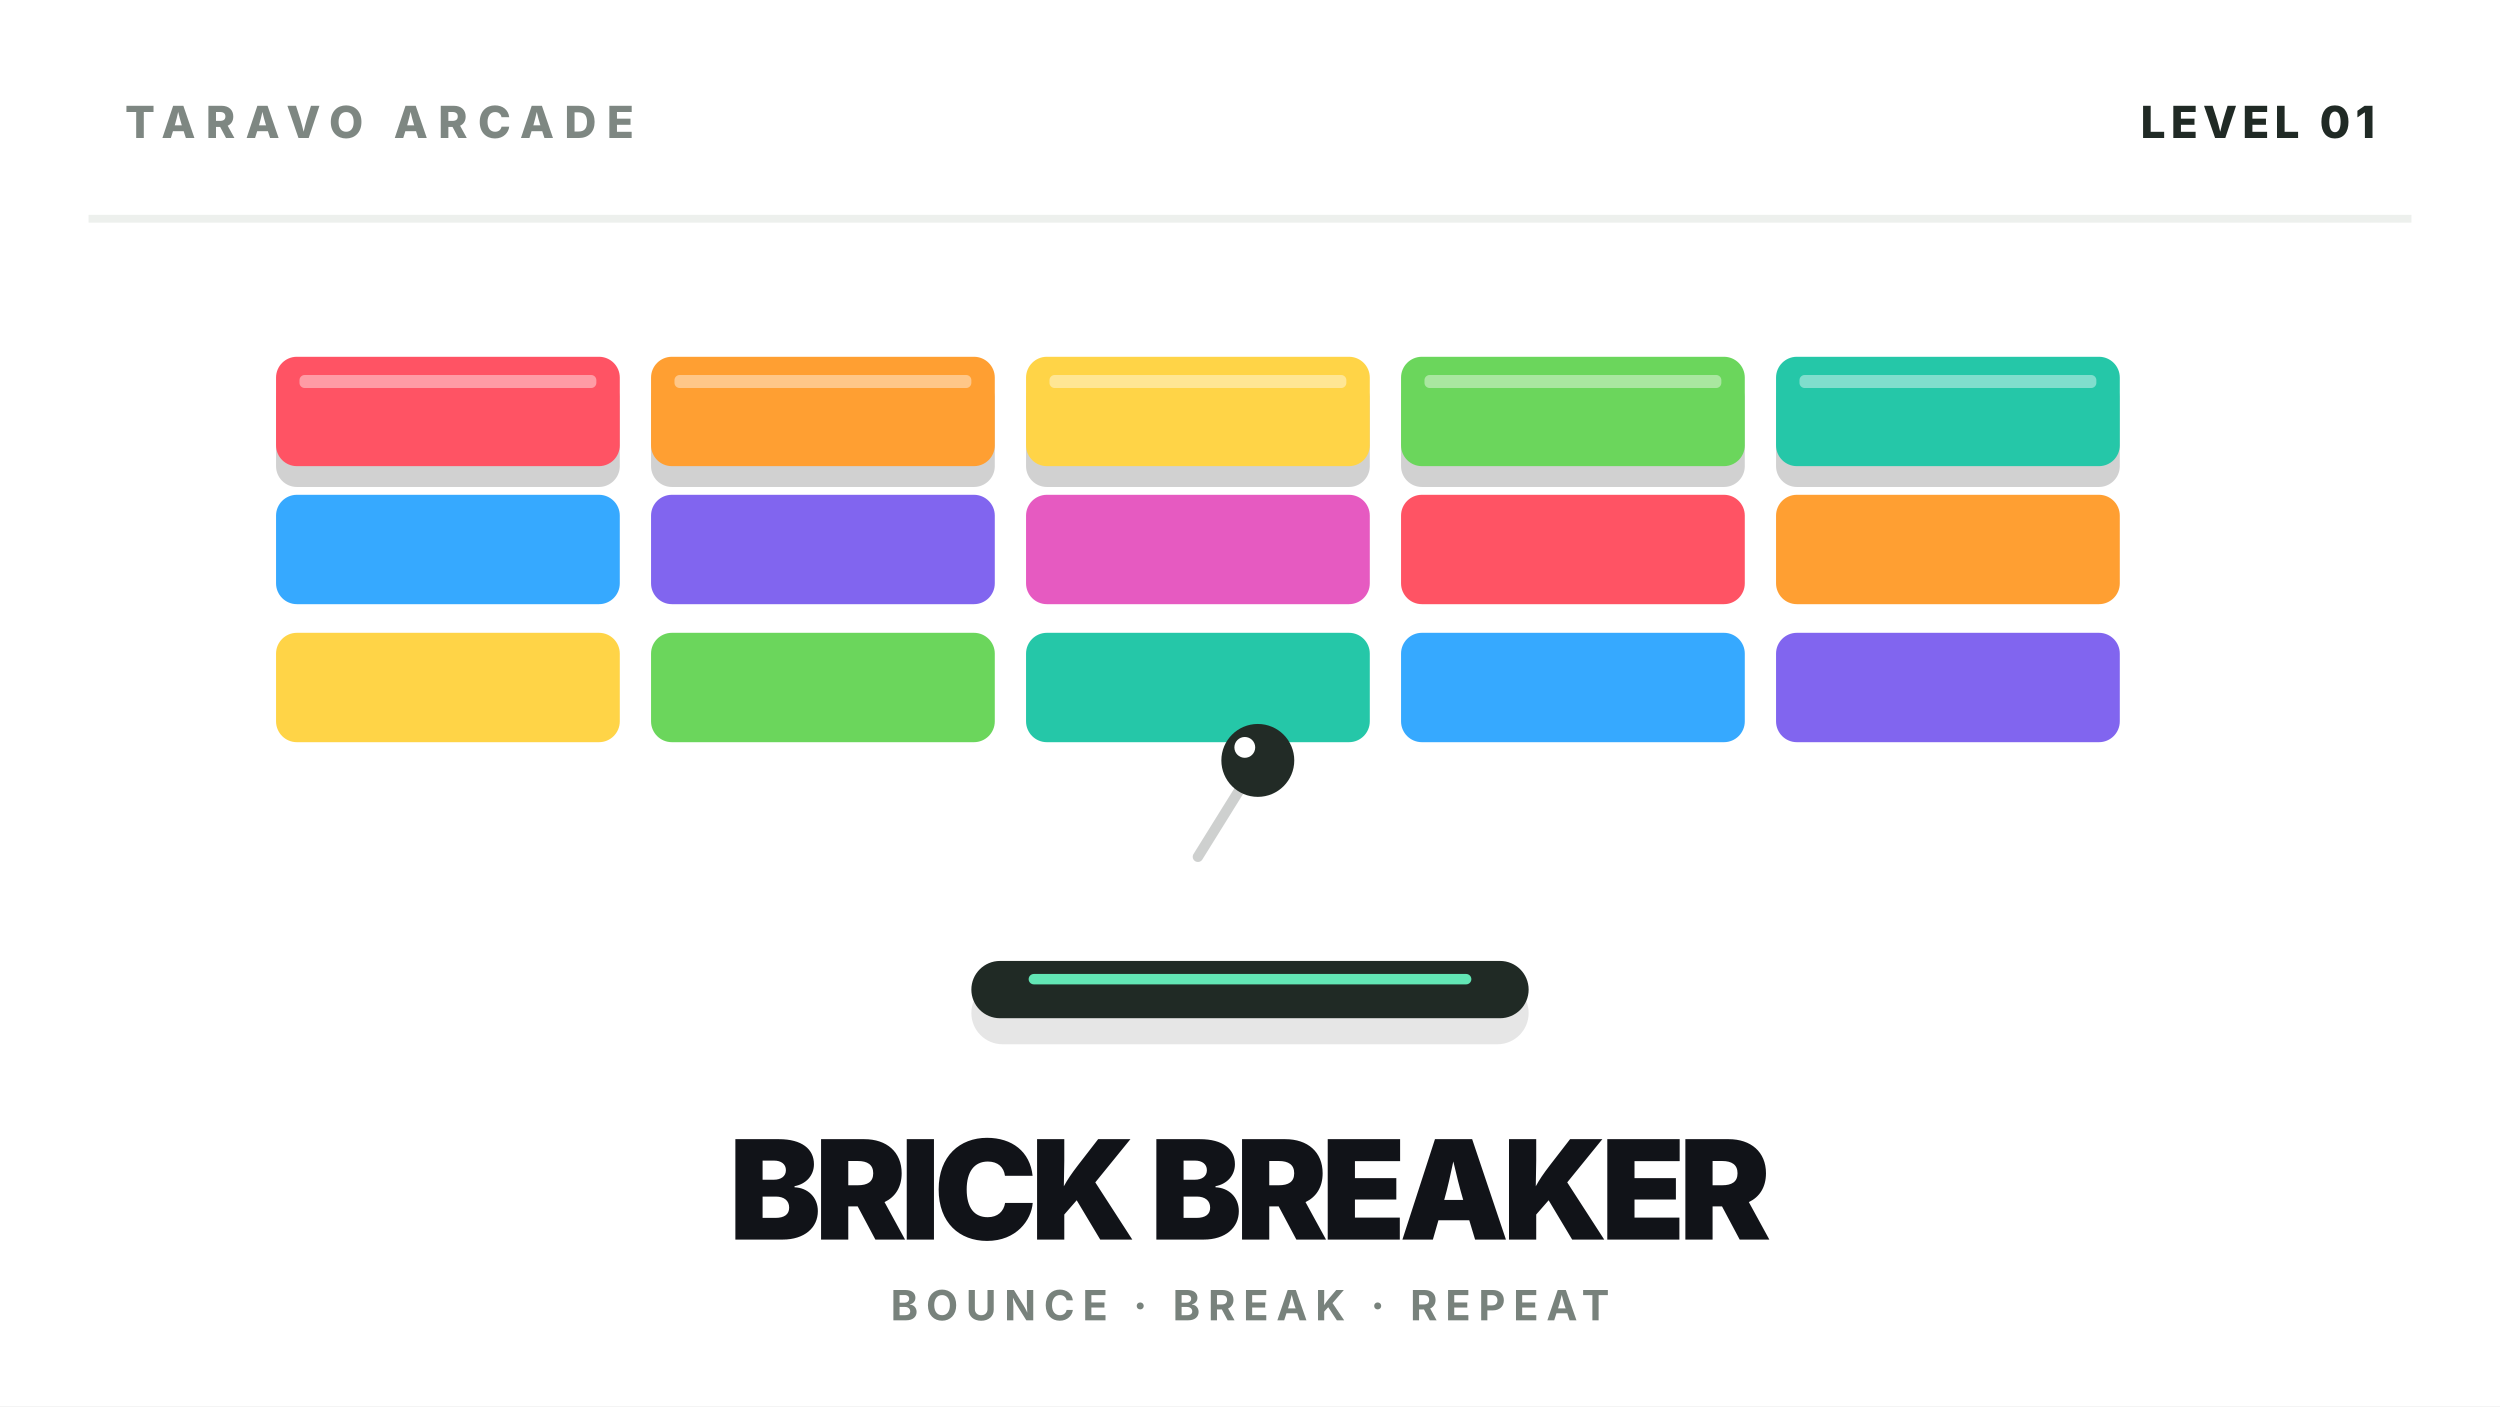
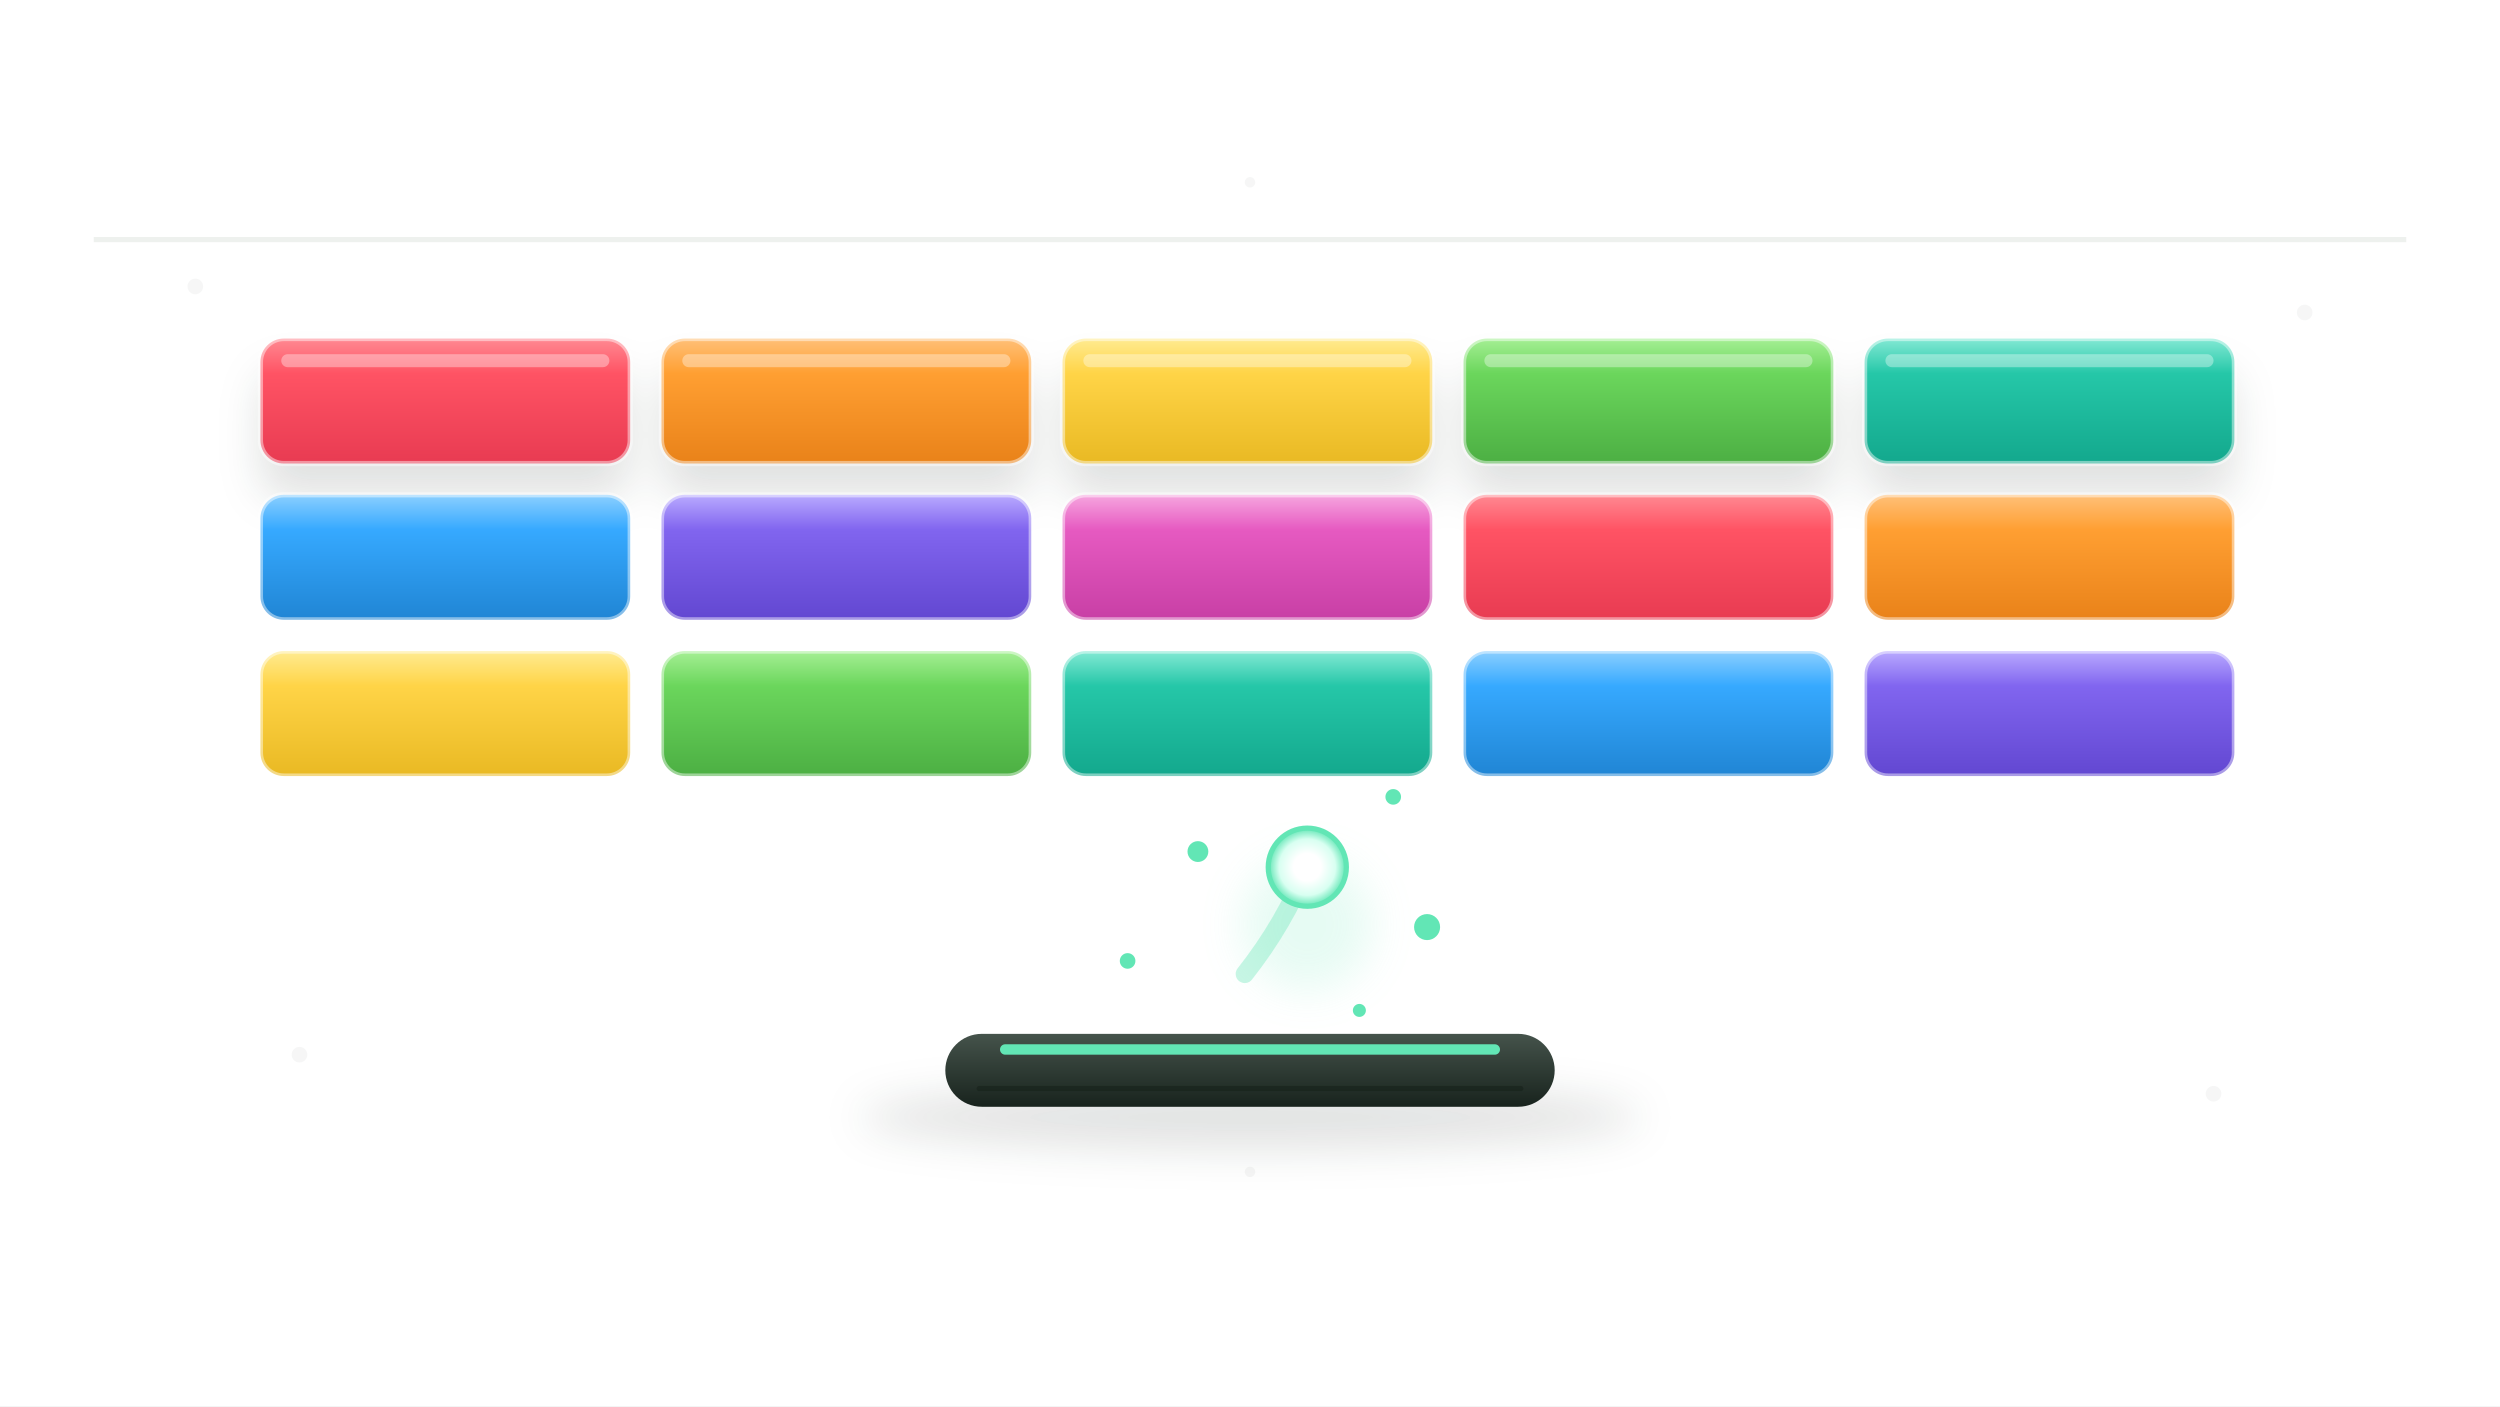
- <svg xmlns="http://www.w3.org/2000/svg" viewBox="0 0 960 540" role="img" aria-labelledby="title desc">
+ <svg xmlns="http://www.w3.org/2000/svg" viewBox="0 0 960 540">
+   <defs>
+     <linearGradient id="red" x2="0" y2="1">
+       <stop stop-color="#ff8992" />
+       <stop offset=".28" stop-color="#ff5364" />
+       <stop offset="1" stop-color="#e83b52" />
+     </linearGradient>
+     <linearGradient id="orange" x2="0" y2="1">
+       <stop stop-color="#ffc078" />
+       <stop offset=".28" stop-color="#ff9f32" />
+       <stop offset="1" stop-color="#e98219" />
+     </linearGradient>
+     <linearGradient id="yellow" x2="0" y2="1">
+       <stop stop-color="#ffeb91" />
+       <stop offset=".28" stop-color="#ffd447" />
+       <stop offset="1" stop-color="#e9b923" />
+     </linearGradient>
+     <linearGradient id="green" x2="0" y2="1">
+       <stop stop-color="#a5ef94" />
+       <stop offset=".28" stop-color="#6bd65c" />
+       <stop offset="1" stop-color="#4caf43" />
+     </linearGradient>
+     <linearGradient id="cyan" x2="0" y2="1">
+       <stop stop-color="#83e9d4" />
+       <stop offset=".28" stop-color="#25c7a8" />
+       <stop offset="1" stop-color="#13a88d" />
+     </linearGradient>
+     <linearGradient id="blue" x2="0" y2="1">
+       <stop stop-color="#8bcfff" />
+       <stop offset=".28" stop-color="#36a9ff" />
+       <stop offset="1" stop-color="#2085d4" />
+     </linearGradient>
+     <linearGradient id="purple" x2="0" y2="1">
+       <stop stop-color="#b9aaff" />
+       <stop offset=".28" stop-color="#8165ef" />
+       <stop offset="1" stop-color="#6247d1" />
+     </linearGradient>
+     <linearGradient id="pink" x2="0" y2="1">
+       <stop stop-color="#f6a6df" />
+       <stop offset=".28" stop-color="#e65ac1" />
+       <stop offset="1" stop-color="#c83fa5" />
+     </linearGradient>
+     <linearGradient id="paddle" x2="0" y2="1">
+       <stop stop-color="#45534b" />
+       <stop offset="1" stop-color="#18231d" />
+     </linearGradient>
+     <radialGradient id="orb">
+       <stop stop-color="#fff" />
+       <stop offset=".35" stop-color="#fff" />
+       <stop offset=".72" stop-color="#d8fff1" />
+       <stop offset="1" stop-color="#62e6b5" />
+     </radialGradient>
+     <filter id="shadow" x="-30%" y="-50%" width="160%" height="220%">
+       <feGaussianBlur stdDeviation="8" />
+     </filter>
+   </defs>
  <rect width="960" height="540" fill="#fff" />
-   <path d="M34 84H926" stroke="#edf0ed" stroke-width="3" />
-   <g font-family="system-ui,-apple-system,Segoe UI,sans-serif">
-     <text x="48" y="53" font-size="17" font-weight="800" letter-spacing="4" fill="#7e8782">TARAVO ARCADE</text>
-     <text x="912" y="53" font-size="17" font-weight="800" text-anchor="end" letter-spacing="2" fill="#202a25">LEVEL 01</text>
-     <g opacity=".18" transform="translate(0 8)">
-       <rect x="106" y="137" width="132" height="42" rx="8" fill="#000" />
-       <rect x="250" y="137" width="132" height="42" rx="8" fill="#000" />
-       <rect x="394" y="137" width="132" height="42" rx="8" fill="#000" />
-       <rect x="538" y="137" width="132" height="42" rx="8" fill="#000" />
-       <rect x="682" y="137" width="132" height="42" rx="8" fill="#000" />
-     </g>
-     <g>
-       <rect x="106" y="137" width="132" height="42" rx="8" fill="#ff5364" />
-       <rect x="250" y="137" width="132" height="42" rx="8" fill="#ff9f32" />
-       <rect x="394" y="137" width="132" height="42" rx="8" fill="#ffd447" />
-       <rect x="538" y="137" width="132" height="42" rx="8" fill="#6bd65c" />
-       <rect x="682" y="137" width="132" height="42" rx="8" fill="#25c7a8" />
-       <rect x="106" y="190" width="132" height="42" rx="8" fill="#36a9ff" />
-       <rect x="250" y="190" width="132" height="42" rx="8" fill="#8165ef" />
-       <rect x="394" y="190" width="132" height="42" rx="8" fill="#e65ac1" />
-       <rect x="538" y="190" width="132" height="42" rx="8" fill="#ff5364" />
-       <rect x="682" y="190" width="132" height="42" rx="8" fill="#ff9f32" />
-       <rect x="106" y="243" width="132" height="42" rx="8" fill="#ffd447" />
-       <rect x="250" y="243" width="132" height="42" rx="8" fill="#6bd65c" />
-       <rect x="394" y="243" width="132" height="42" rx="8" fill="#25c7a8" />
-       <rect x="538" y="243" width="132" height="42" rx="8" fill="#36a9ff" />
-       <rect x="682" y="243" width="132" height="42" rx="8" fill="#8165ef" />
-     </g>
-     <g fill="#fff" opacity=".42">
-       <rect x="115" y="144" width="114" height="5" rx="2" />
-       <rect x="259" y="144" width="114" height="5" rx="2" />
-       <rect x="403" y="144" width="114" height="5" rx="2" />
-       <rect x="547" y="144" width="114" height="5" rx="2" />
-       <rect x="691" y="144" width="114" height="5" rx="2" />
-     </g>
-     <path d="M460 329L483 292" stroke="#202a25" stroke-width="4" stroke-linecap="round" opacity=".22" />
-     <circle cx="483" cy="292" r="14" fill="#222b26" />
-     <circle cx="478" cy="287" r="4" fill="#fff" />
-     <rect x="373" y="377" width="214" height="24" rx="12" fill="#000" opacity=".1" />
-     <rect x="373" y="369" width="214" height="22" rx="11" fill="#202a25" />
-     <rect x="395" y="374" width="170" height="4" rx="2" fill="#62e6b5" />
-     <text x="480" y="476" font-size="53" font-weight="900" text-anchor="middle" letter-spacing="-2.5" fill="#111318">BRICK BREAKER</text>
-     <text x="480" y="507" font-size="16" font-weight="700" text-anchor="middle" letter-spacing="3" fill="#78827c">BOUNCE · BREAK · REPEAT</text>
+   <g opacity=".045" fill="#26332c">
+     <circle cx="75" cy="110" r="3" />
+     <circle cx="885" cy="120" r="3" />
+     <circle cx="115" cy="405" r="3" />
+     <circle cx="850" cy="420" r="3" />
+     <circle cx="480" cy="70" r="2" />
+     <circle cx="480" cy="450" r="2" />
  </g>
+   <path d="M36 92H924" stroke="#eef1ee" stroke-width="2" />
+   <g opacity=".13" filter="url(#shadow)" fill="#17231d">
+     <rect x="100" y="143" width="142" height="48" rx="10" />
+     <rect x="254" y="143" width="142" height="48" rx="10" />
+     <rect x="408" y="143" width="142" height="48" rx="10" />
+     <rect x="562" y="143" width="142" height="48" rx="10" />
+     <rect x="716" y="143" width="142" height="48" rx="10" />
+   </g>
+   <g stroke="#ffffff" stroke-opacity=".45" stroke-width="2">
+     <rect x="100" y="130" width="142" height="48" rx="9" fill="url(#red)" />
+     <rect x="254" y="130" width="142" height="48" rx="9" fill="url(#orange)" />
+     <rect x="408" y="130" width="142" height="48" rx="9" fill="url(#yellow)" />
+     <rect x="562" y="130" width="142" height="48" rx="9" fill="url(#green)" />
+     <rect x="716" y="130" width="142" height="48" rx="9" fill="url(#cyan)" />
+     <rect x="100" y="190" width="142" height="48" rx="9" fill="url(#blue)" />
+     <rect x="254" y="190" width="142" height="48" rx="9" fill="url(#purple)" />
+     <rect x="408" y="190" width="142" height="48" rx="9" fill="url(#pink)" />
+     <rect x="562" y="190" width="142" height="48" rx="9" fill="url(#red)" />
+     <rect x="716" y="190" width="142" height="48" rx="9" fill="url(#orange)" />
+     <rect x="100" y="250" width="142" height="48" rx="9" fill="url(#yellow)" />
+     <rect x="254" y="250" width="142" height="48" rx="9" fill="url(#green)" />
+     <rect x="408" y="250" width="142" height="48" rx="9" fill="url(#cyan)" />
+     <rect x="562" y="250" width="142" height="48" rx="9" fill="url(#blue)" />
+     <rect x="716" y="250" width="142" height="48" rx="9" fill="url(#purple)" />
+   </g>
+   <g fill="#fff" opacity=".35">
+     <rect x="108" y="136" width="126" height="5" rx="2.5" />
+     <rect x="262" y="136" width="126" height="5" rx="2.5" />
+     <rect x="416" y="136" width="126" height="5" rx="2.5" />
+     <rect x="570" y="136" width="126" height="5" rx="2.5" />
+     <rect x="724" y="136" width="126" height="5" rx="2.5" />
+   </g>
+   <g opacity=".16" filter="url(#shadow)">
+     <circle cx="502" cy="355" r="25" fill="#62e6b5" />
+   </g>
+   <path d="M478 374Q493 355 502 333" fill="none" stroke="#62e6b5" stroke-width="7" stroke-linecap="round" opacity=".35" />
+   <circle cx="502" cy="333" r="15" fill="url(#orb)" stroke="#62e6b5" stroke-width="2" />
+   <g fill="#62e6b5">
+     <circle cx="460" cy="327" r="4" />
+     <circle cx="535" cy="306" r="3" />
+     <circle cx="548" cy="356" r="5" />
+     <circle cx="433" cy="369" r="3" />
+     <circle cx="522" cy="388" r="2.5" />
+   </g>
+   <ellipse cx="480" cy="429" rx="150" ry="12" fill="#17231d" opacity=".13" filter="url(#shadow)" />
+   <rect x="363" y="397" width="234" height="28" rx="14" fill="url(#paddle)" />
+   <rect x="384" y="401" width="192" height="4" rx="2" fill="#62e6b5" />
+   <path d="M376 418H584" stroke="#0d1711" stroke-opacity=".35" stroke-width="2" stroke-linecap="round" />
</svg>
